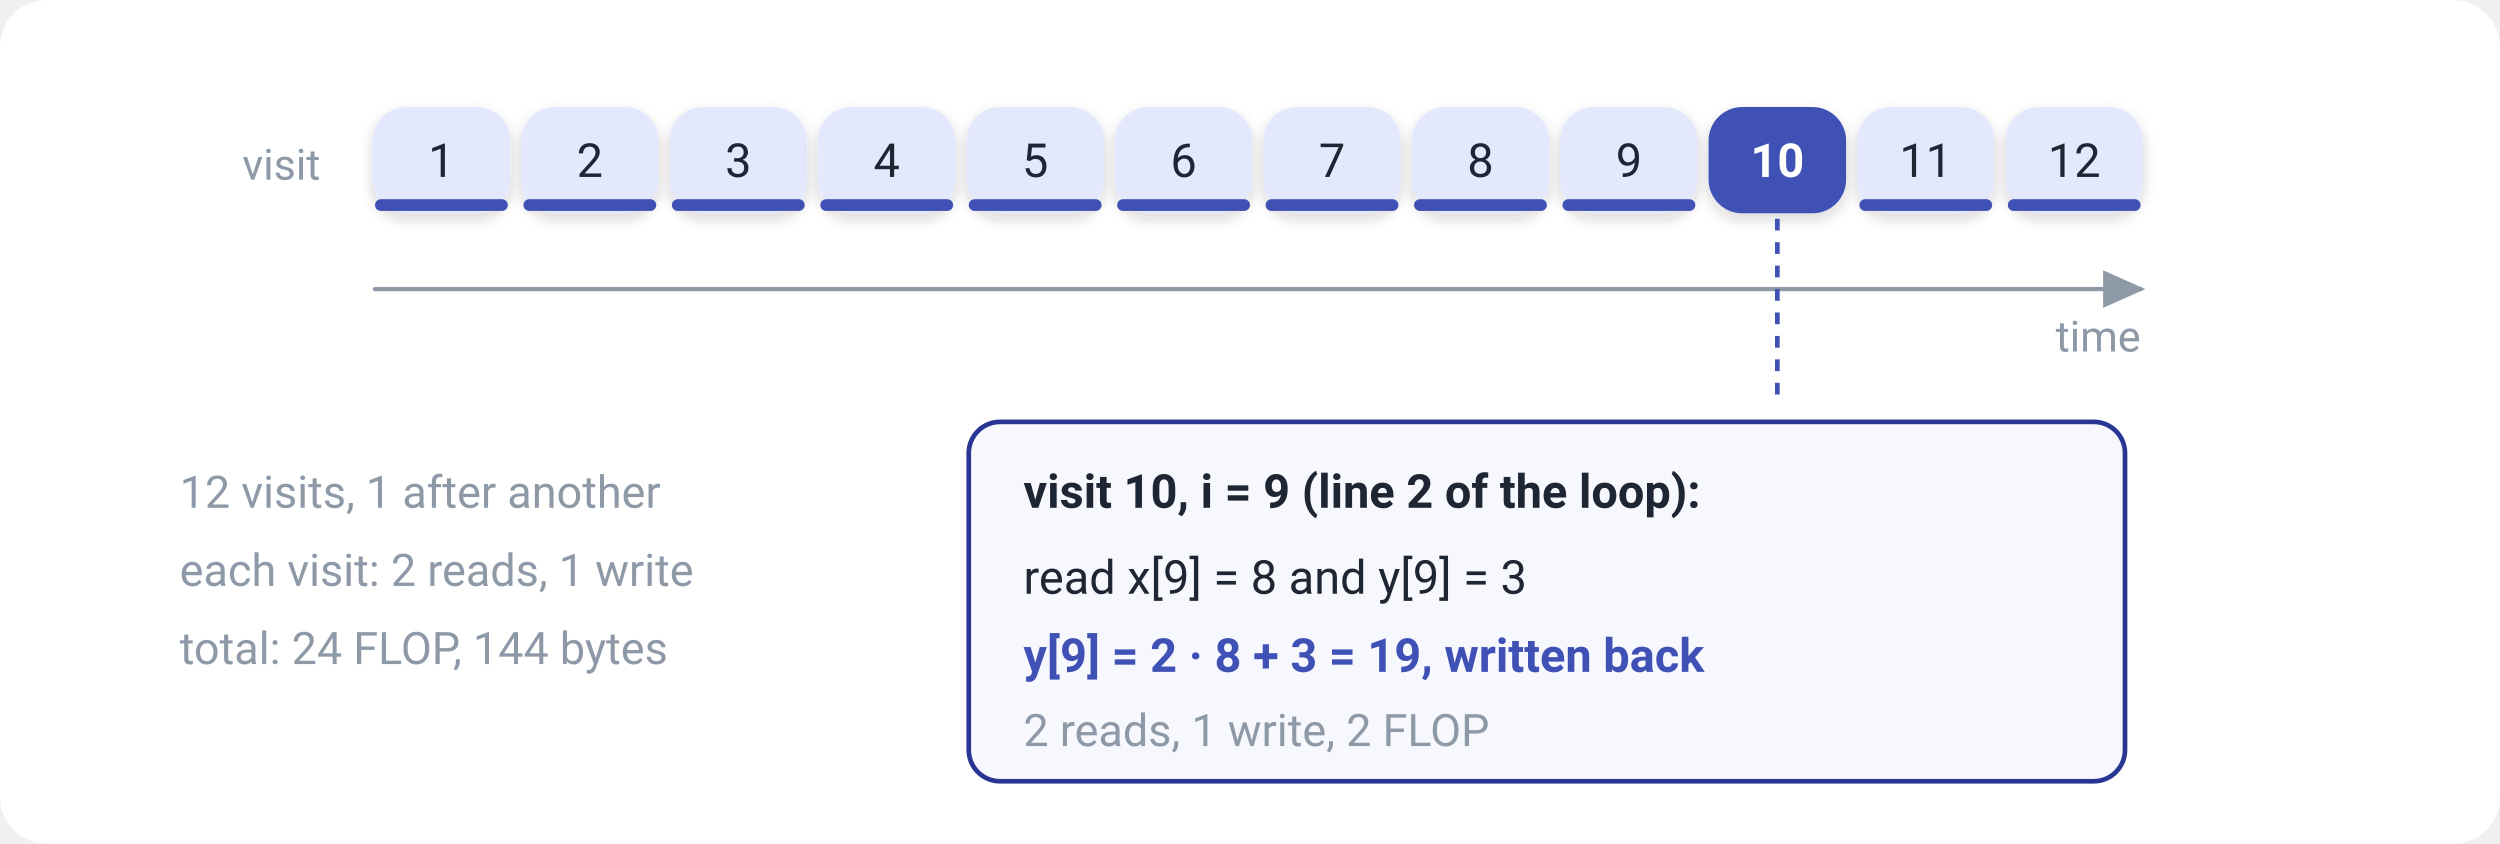
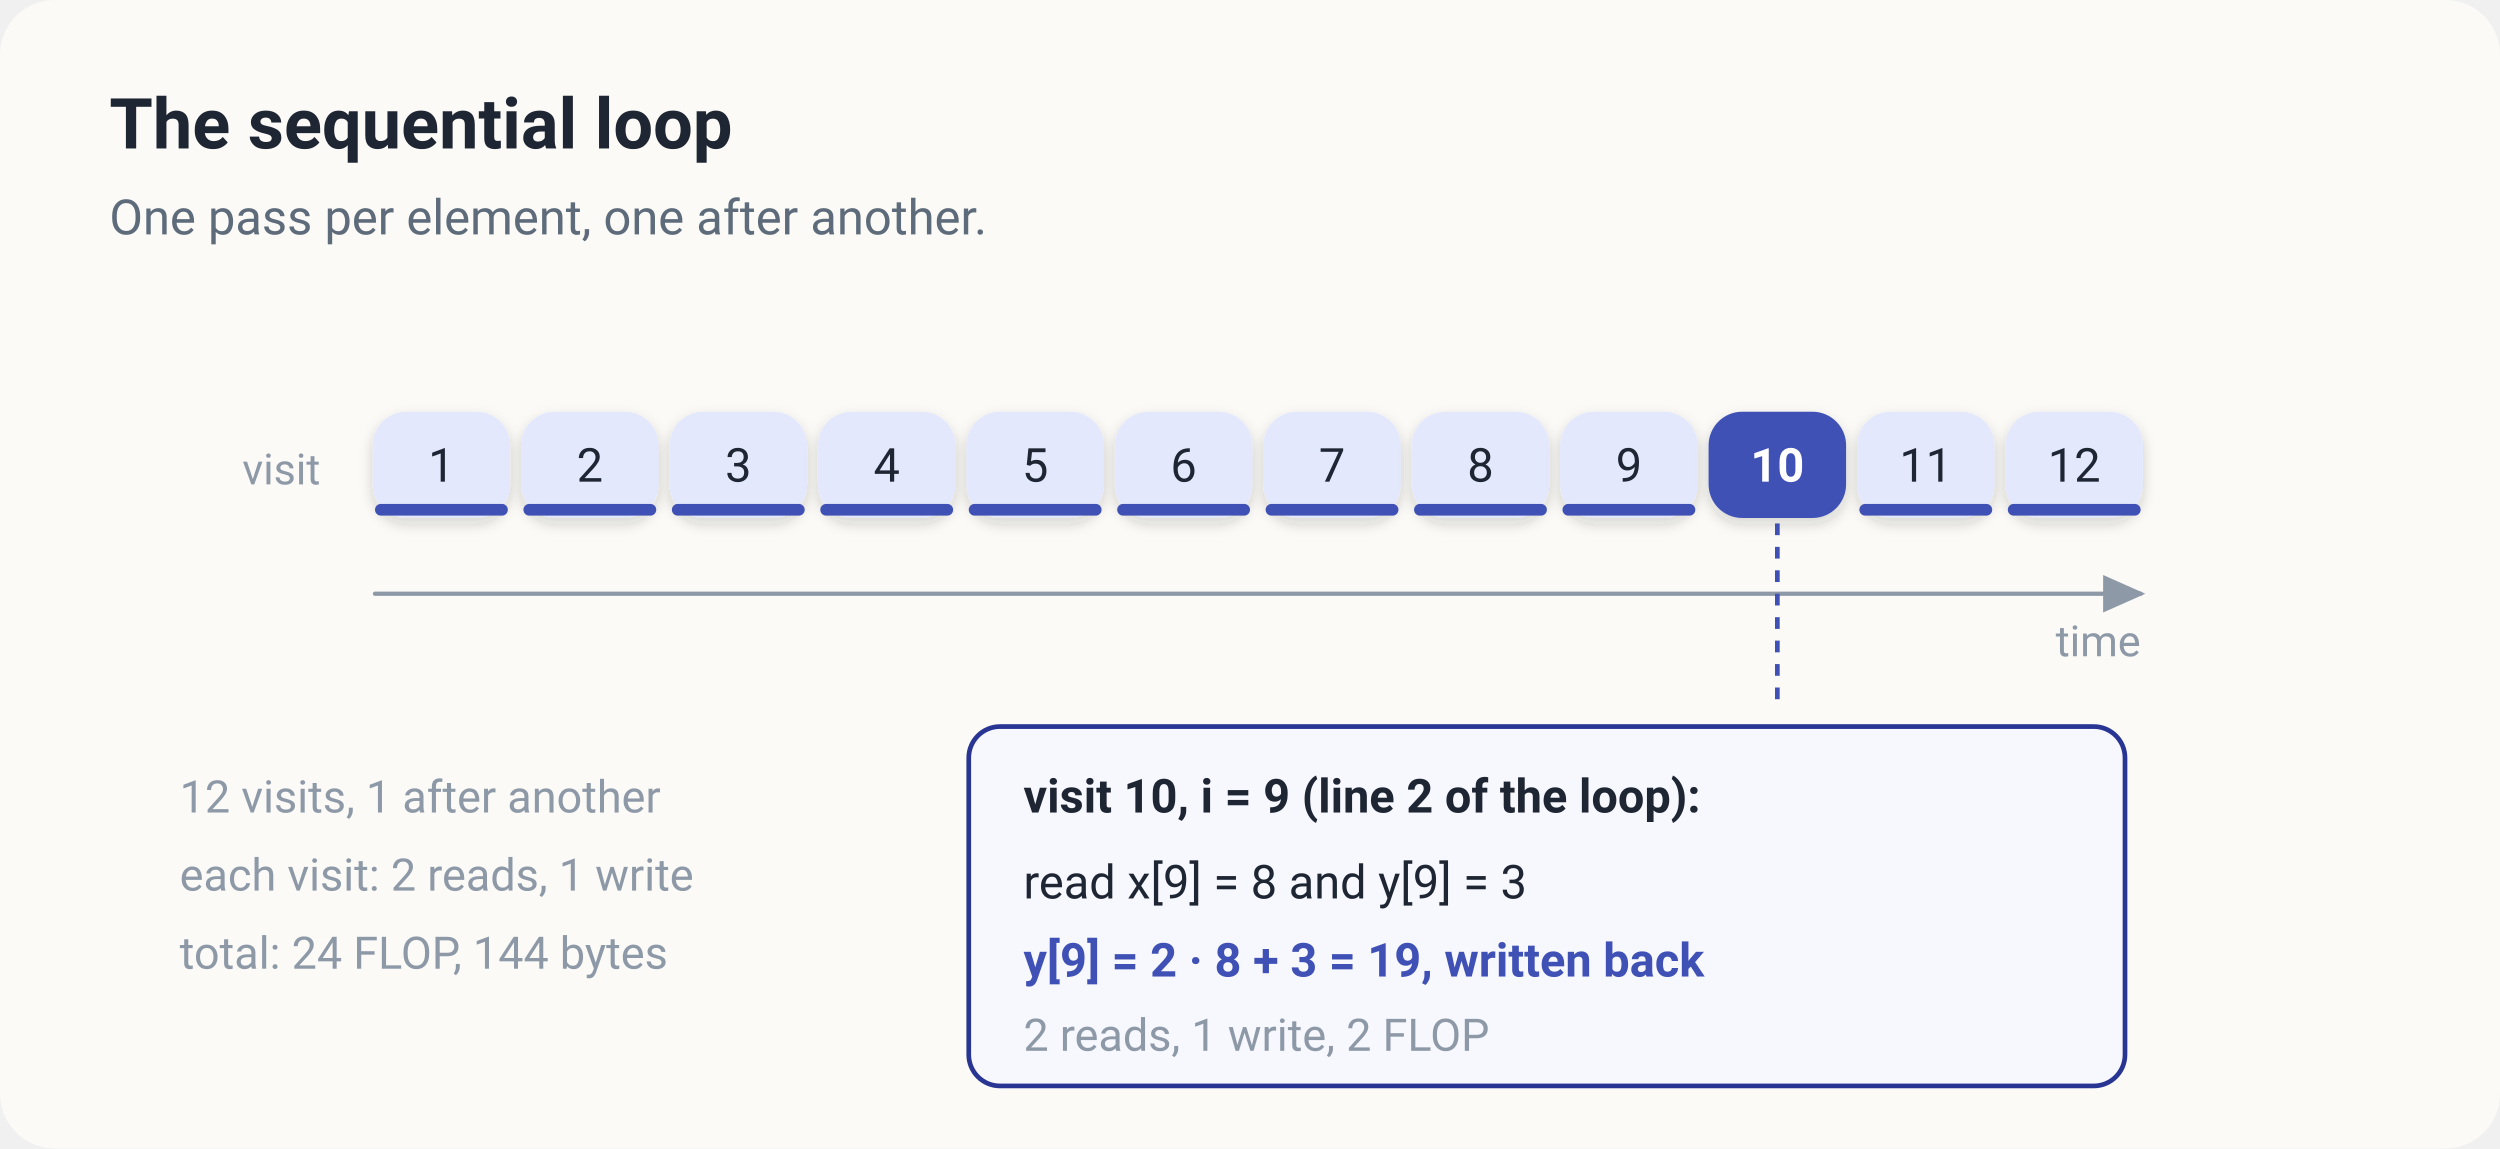
- <svg xmlns="http://www.w3.org/2000/svg" viewBox="0 0 640 216" width="640" height="216" role="img" aria-label="The sequential loop visits the 12 elements in order, 1 to 12 along a time axis. Visit 10 handles element 9: it reads x[9] = 8 and y[9] = 3 and writes y[9] = 19, with 2 reads, 1 write and 2 floating-point operations. In total 12 visits make 24 FLOP and move 144 bytes.">
+ <svg xmlns="http://www.w3.org/2000/svg" viewBox="0 0 640 294" width="640" height="294" role="img" aria-label="The sequential loop visits the 12 elements in order, 1 to 12 along a time axis. Visit 10 handles element 9: it reads x[9] = 8 and y[9] = 3 and writes y[9] = 19, with 2 reads, 1 write and 2 floating-point operations. In total 12 visits make 24 FLOP and move 144 bytes.">
  <style>
    text { font-family: Roboto, Inter, "Segoe UI", "Helvetica Neue", Arial, sans-serif; }
    .mono { font-family: "JetBrains Mono", "SF Mono", Menlo, Consolas, monospace; }
  </style>
  <defs>
    <marker id="m-hi" viewBox="0 0 10 10" refX="8.5" refY="5" markerUnits="userSpaceOnUse" markerWidth="12" markerHeight="12" orient="auto">
      <path d="M0.5,1 L9.5,5 L0.5,9 Z" fill="#3F51B5" />
    </marker>
    <marker id="m-grey" viewBox="0 0 10 10" refX="8.5" refY="5" markerUnits="userSpaceOnUse" markerWidth="12" markerHeight="12" orient="auto">
      <path d="M0.5,1 L9.5,5 L0.5,9 Z" fill="#8E99A8" />
    </marker>
    <marker id="m-red" viewBox="0 0 10 10" refX="8.5" refY="5" markerUnits="userSpaceOnUse" markerWidth="12" markerHeight="12" orient="auto">
      <path d="M0.5,1 L9.5,5 L0.5,9 Z" fill="#C2412D" />
    </marker>
    <marker id="m-ink" viewBox="0 0 10 10" refX="8.5" refY="5" markerUnits="userSpaceOnUse" markerWidth="12" markerHeight="12" orient="auto">
      <path d="M0.5,1 L9.5,5 L0.5,9 Z" fill="#1F2633" />
    </marker>
    <marker id="m-green" viewBox="0 0 10 10" refX="8.5" refY="5" markerUnits="userSpaceOnUse" markerWidth="12" markerHeight="12" orient="auto">
      <path d="M0.5,1 L9.5,5 L0.5,9 Z" fill="#2E8B57" />
    </marker>
    <marker id="m-blue" viewBox="0 0 10 10" refX="8.5" refY="5" markerUnits="userSpaceOnUse" markerWidth="12" markerHeight="12" orient="auto">
      <path d="M0.5,1 L9.5,5 L0.5,9 Z" fill="#3F51B5" />
    </marker>
    <marker id="m-mint" viewBox="0 0 10 10" refX="8.5" refY="5" markerUnits="userSpaceOnUse" markerWidth="12" markerHeight="12" orient="auto">
      <path d="M0.5,1 L9.5,5 L0.5,9 Z" fill="#00897B" />
    </marker>
    <marker id="m-peach" viewBox="0 0 10 10" refX="8.5" refY="5" markerUnits="userSpaceOnUse" markerWidth="12" markerHeight="12" orient="auto">
      <path d="M0.5,1 L9.5,5 L0.5,9 Z" fill="#E65100" />
    </marker>
    <marker id="m-pink" viewBox="0 0 10 10" refX="8.5" refY="5" markerUnits="userSpaceOnUse" markerWidth="12" markerHeight="12" orient="auto">
      <path d="M0.5,1 L9.5,5 L0.5,9 Z" fill="#C2185B" />
    </marker>
    <filter id="elev" x="-20%" y="-20%" width="140%" height="160%">
      <feDropShadow dx="0" dy="1.5" stdDeviation="1.6" flood-color="#1F2633" flood-opacity="0.18" />
    </filter>
  </defs>
-   <rect width="640" height="216" rx="12" fill="#FFFFFF" />
-   <text x="82.0" y="46.0" font-size="11" fill="#8E99A8" text-anchor="end" font-weight="400" xml:space="preserve">visit</text>
-   <rect x="96.0" y="28.0" width="34.0" height="26.0" rx="8" fill="#E3E8FD" stroke="#E3E8FD" stroke-width="1.2" filter="url(#elev)" />
-   <rect x="96.0" y="51.0" width="34.0" height="3" rx="1.5" fill="#3F51B5" />
-   <text x="113.0" y="45.3" font-size="12" fill="#1F2633" text-anchor="middle" font-weight="400" xml:space="preserve">1</text>
-   <rect x="134.0" y="28.0" width="34.0" height="26.0" rx="8" fill="#E3E8FD" stroke="#E3E8FD" stroke-width="1.2" filter="url(#elev)" />
-   <rect x="134.0" y="51.0" width="34.0" height="3" rx="1.5" fill="#3F51B5" />
-   <text x="151.0" y="45.3" font-size="12" fill="#1F2633" text-anchor="middle" font-weight="400" xml:space="preserve">2</text>
-   <rect x="172.0" y="28.0" width="34.0" height="26.0" rx="8" fill="#E3E8FD" stroke="#E3E8FD" stroke-width="1.2" filter="url(#elev)" />
-   <rect x="172.0" y="51.0" width="34.0" height="3" rx="1.5" fill="#3F51B5" />
-   <text x="189.0" y="45.3" font-size="12" fill="#1F2633" text-anchor="middle" font-weight="400" xml:space="preserve">3</text>
-   <rect x="210.0" y="28.0" width="34.0" height="26.0" rx="8" fill="#E3E8FD" stroke="#E3E8FD" stroke-width="1.2" filter="url(#elev)" />
-   <rect x="210.0" y="51.0" width="34.0" height="3" rx="1.5" fill="#3F51B5" />
-   <text x="227.0" y="45.3" font-size="12" fill="#1F2633" text-anchor="middle" font-weight="400" xml:space="preserve">4</text>
-   <rect x="248.0" y="28.0" width="34.0" height="26.0" rx="8" fill="#E3E8FD" stroke="#E3E8FD" stroke-width="1.2" filter="url(#elev)" />
-   <rect x="248.0" y="51.0" width="34.0" height="3" rx="1.5" fill="#3F51B5" />
-   <text x="265.0" y="45.3" font-size="12" fill="#1F2633" text-anchor="middle" font-weight="400" xml:space="preserve">5</text>
-   <rect x="286.0" y="28.0" width="34.0" height="26.0" rx="8" fill="#E3E8FD" stroke="#E3E8FD" stroke-width="1.2" filter="url(#elev)" />
-   <rect x="286.0" y="51.0" width="34.0" height="3" rx="1.5" fill="#3F51B5" />
-   <text x="303.0" y="45.3" font-size="12" fill="#1F2633" text-anchor="middle" font-weight="400" xml:space="preserve">6</text>
-   <rect x="324.0" y="28.0" width="34.0" height="26.0" rx="8" fill="#E3E8FD" stroke="#E3E8FD" stroke-width="1.2" filter="url(#elev)" />
-   <rect x="324.0" y="51.0" width="34.0" height="3" rx="1.5" fill="#3F51B5" />
-   <text x="341.0" y="45.3" font-size="12" fill="#1F2633" text-anchor="middle" font-weight="400" xml:space="preserve">7</text>
-   <rect x="362.0" y="28.0" width="34.0" height="26.0" rx="8" fill="#E3E8FD" stroke="#E3E8FD" stroke-width="1.2" filter="url(#elev)" />
-   <rect x="362.0" y="51.0" width="34.0" height="3" rx="1.5" fill="#3F51B5" />
-   <text x="379.0" y="45.3" font-size="12" fill="#1F2633" text-anchor="middle" font-weight="400" xml:space="preserve">8</text>
-   <rect x="400.0" y="28.0" width="34.0" height="26.0" rx="8" fill="#E3E8FD" stroke="#E3E8FD" stroke-width="1.2" filter="url(#elev)" />
-   <rect x="400.0" y="51.0" width="34.0" height="3" rx="1.5" fill="#3F51B5" />
-   <text x="417.0" y="45.3" font-size="12" fill="#1F2633" text-anchor="middle" font-weight="400" xml:space="preserve">9</text>
-   <rect x="438.0" y="28.0" width="34.0" height="26.0" rx="8" fill="#3F51B5" stroke="#3F51B5" stroke-width="1.2" filter="url(#elev)" />
-   <text x="455.0" y="45.3" font-size="12" fill="#FFFFFF" text-anchor="middle" font-weight="700" xml:space="preserve">10</text>
-   <rect x="476.0" y="28.0" width="34.0" height="26.0" rx="8" fill="#E3E8FD" stroke="#E3E8FD" stroke-width="1.2" filter="url(#elev)" />
-   <rect x="476.0" y="51.0" width="34.0" height="3" rx="1.5" fill="#3F51B5" />
-   <text x="493.0" y="45.3" font-size="12" fill="#1F2633" text-anchor="middle" font-weight="400" xml:space="preserve">11</text>
-   <rect x="514.0" y="28.0" width="34.0" height="26.0" rx="8" fill="#E3E8FD" stroke="#E3E8FD" stroke-width="1.2" filter="url(#elev)" />
-   <rect x="514.0" y="51.0" width="34.0" height="3" rx="1.5" fill="#3F51B5" />
-   <text x="531.0" y="45.3" font-size="12" fill="#1F2633" text-anchor="middle" font-weight="400" xml:space="preserve">12</text>
-   <line x1="96.0" y1="74.0" x2="548.0" y2="74.0" stroke="#8E99A8" stroke-width="1.1" stroke-linecap="round" marker-end="url(#m-grey)" />
-   <text x="548.0" y="90.0" font-size="11" fill="#8E99A8" text-anchor="end" font-weight="400" xml:space="preserve">time</text>
-   <line x1="455.0" y1="56.0" x2="455.0" y2="104.0" stroke="#3F51B5" stroke-width="1.2" stroke-dasharray="3 3" />
-   <rect x="248.0" y="108.0" width="296.0" height="92.0" rx="8" fill="#F7F7FE" stroke="#283593" stroke-width="1.2" />
-   <text x="262.0" y="130.0" font-size="12" fill="#1F2633" text-anchor="start" font-weight="600" xml:space="preserve">visit 10, i = 9 (line 2 of the loop):</text>
-   <text x="262.0" y="152.0" font-size="12" fill="#1F2633" text-anchor="start" font-weight="400" xml:space="preserve">read x[9] = 8 and y[9] = 3</text>
-   <text x="262.0" y="172.0" font-size="12" fill="#3F51B5" text-anchor="start" font-weight="600" xml:space="preserve">y[9] = 2 · 8 + 3 = 19, written back</text>
-   <text x="262.0" y="191.0" font-size="11.5" fill="#8E99A8" text-anchor="start" font-weight="400" xml:space="preserve">2 reads, 1 write, 2 FLOP</text>
-   <text x="46.0" y="130.0" font-size="11.5" fill="#8E99A8" text-anchor="start" font-weight="400" xml:space="preserve">12 visits, 1 after another</text>
-   <text x="46.0" y="150.0" font-size="11.5" fill="#8E99A8" text-anchor="start" font-weight="400" xml:space="preserve">each visit: 2 reads, 1 write</text>
-   <text x="46.0" y="170.0" font-size="11.5" fill="#8E99A8" text-anchor="start" font-weight="400" xml:space="preserve">total: 24 FLOP, 144 bytes</text>
+   <rect width="640" height="294" rx="14" fill="#FBFAF6" />
+   <text x="28.0" y="38.0" font-size="18" fill="#1F2633" text-anchor="start" font-weight="700" xml:space="preserve">The sequential loop</text>
+   <text x="28.0" y="60.0" font-size="12.5" fill="#5D6B7A" text-anchor="start" font-weight="400" xml:space="preserve">One pass per element, one after another.</text>
+   <g transform="translate(0,78)">
+     <text x="82.0" y="46.0" font-size="11" fill="#8E99A8" text-anchor="end" font-weight="400" xml:space="preserve">visit</text>
+     <rect x="96.0" y="28.0" width="34.0" height="26.0" rx="8" fill="#E3E8FD" stroke="#E3E8FD" stroke-width="1.2" filter="url(#elev)" />
+     <rect x="96.0" y="51.0" width="34.0" height="3" rx="1.5" fill="#3F51B5" />
+     <text x="113.0" y="45.3" font-size="12" fill="#1F2633" text-anchor="middle" font-weight="400" xml:space="preserve">1</text>
+     <rect x="134.0" y="28.0" width="34.0" height="26.0" rx="8" fill="#E3E8FD" stroke="#E3E8FD" stroke-width="1.2" filter="url(#elev)" />
+     <rect x="134.0" y="51.0" width="34.0" height="3" rx="1.5" fill="#3F51B5" />
+     <text x="151.0" y="45.3" font-size="12" fill="#1F2633" text-anchor="middle" font-weight="400" xml:space="preserve">2</text>
+     <rect x="172.0" y="28.0" width="34.0" height="26.0" rx="8" fill="#E3E8FD" stroke="#E3E8FD" stroke-width="1.2" filter="url(#elev)" />
+     <rect x="172.0" y="51.0" width="34.0" height="3" rx="1.5" fill="#3F51B5" />
+     <text x="189.0" y="45.3" font-size="12" fill="#1F2633" text-anchor="middle" font-weight="400" xml:space="preserve">3</text>
+     <rect x="210.0" y="28.0" width="34.0" height="26.0" rx="8" fill="#E3E8FD" stroke="#E3E8FD" stroke-width="1.2" filter="url(#elev)" />
+     <rect x="210.0" y="51.0" width="34.0" height="3" rx="1.5" fill="#3F51B5" />
+     <text x="227.0" y="45.3" font-size="12" fill="#1F2633" text-anchor="middle" font-weight="400" xml:space="preserve">4</text>
+     <rect x="248.0" y="28.0" width="34.0" height="26.0" rx="8" fill="#E3E8FD" stroke="#E3E8FD" stroke-width="1.2" filter="url(#elev)" />
+     <rect x="248.0" y="51.0" width="34.0" height="3" rx="1.5" fill="#3F51B5" />
+     <text x="265.0" y="45.3" font-size="12" fill="#1F2633" text-anchor="middle" font-weight="400" xml:space="preserve">5</text>
+     <rect x="286.0" y="28.0" width="34.0" height="26.0" rx="8" fill="#E3E8FD" stroke="#E3E8FD" stroke-width="1.2" filter="url(#elev)" />
+     <rect x="286.0" y="51.0" width="34.0" height="3" rx="1.5" fill="#3F51B5" />
+     <text x="303.0" y="45.3" font-size="12" fill="#1F2633" text-anchor="middle" font-weight="400" xml:space="preserve">6</text>
+     <rect x="324.0" y="28.0" width="34.0" height="26.0" rx="8" fill="#E3E8FD" stroke="#E3E8FD" stroke-width="1.2" filter="url(#elev)" />
+     <rect x="324.0" y="51.0" width="34.0" height="3" rx="1.5" fill="#3F51B5" />
+     <text x="341.0" y="45.3" font-size="12" fill="#1F2633" text-anchor="middle" font-weight="400" xml:space="preserve">7</text>
+     <rect x="362.0" y="28.0" width="34.0" height="26.0" rx="8" fill="#E3E8FD" stroke="#E3E8FD" stroke-width="1.2" filter="url(#elev)" />
+     <rect x="362.0" y="51.0" width="34.0" height="3" rx="1.5" fill="#3F51B5" />
+     <text x="379.0" y="45.3" font-size="12" fill="#1F2633" text-anchor="middle" font-weight="400" xml:space="preserve">8</text>
+     <rect x="400.0" y="28.0" width="34.0" height="26.0" rx="8" fill="#E3E8FD" stroke="#E3E8FD" stroke-width="1.2" filter="url(#elev)" />
+     <rect x="400.0" y="51.0" width="34.0" height="3" rx="1.5" fill="#3F51B5" />
+     <text x="417.0" y="45.3" font-size="12" fill="#1F2633" text-anchor="middle" font-weight="400" xml:space="preserve">9</text>
+     <rect x="438.0" y="28.0" width="34.0" height="26.0" rx="8" fill="#3F51B5" stroke="#3F51B5" stroke-width="1.2" filter="url(#elev)" />
+     <text x="455.0" y="45.3" font-size="12" fill="#FFFFFF" text-anchor="middle" font-weight="700" xml:space="preserve">10</text>
+     <rect x="476.0" y="28.0" width="34.0" height="26.0" rx="8" fill="#E3E8FD" stroke="#E3E8FD" stroke-width="1.2" filter="url(#elev)" />
+     <rect x="476.0" y="51.0" width="34.0" height="3" rx="1.5" fill="#3F51B5" />
+     <text x="493.0" y="45.3" font-size="12" fill="#1F2633" text-anchor="middle" font-weight="400" xml:space="preserve">11</text>
+     <rect x="514.0" y="28.0" width="34.0" height="26.0" rx="8" fill="#E3E8FD" stroke="#E3E8FD" stroke-width="1.2" filter="url(#elev)" />
+     <rect x="514.0" y="51.0" width="34.0" height="3" rx="1.5" fill="#3F51B5" />
+     <text x="531.0" y="45.3" font-size="12" fill="#1F2633" text-anchor="middle" font-weight="400" xml:space="preserve">12</text>
+     <line x1="96.0" y1="74.0" x2="548.0" y2="74.0" stroke="#8E99A8" stroke-width="1.1" stroke-linecap="round" marker-end="url(#m-grey)" />
+     <text x="548.0" y="90.0" font-size="11" fill="#8E99A8" text-anchor="end" font-weight="400" xml:space="preserve">time</text>
+     <line x1="455.0" y1="56.0" x2="455.0" y2="104.0" stroke="#3F51B5" stroke-width="1.2" stroke-dasharray="3 3" />
+     <rect x="248.0" y="108.0" width="296.0" height="92.0" rx="8" fill="#F7F7FE" stroke="#283593" stroke-width="1.2" />
+     <text x="262.0" y="130.0" font-size="12" fill="#1F2633" text-anchor="start" font-weight="600" xml:space="preserve">visit 10, i = 9 (line 2 of the loop):</text>
+     <text x="262.0" y="152.0" font-size="12" fill="#1F2633" text-anchor="start" font-weight="400" xml:space="preserve">read x[9] = 8 and y[9] = 3</text>
+     <text x="262.0" y="172.0" font-size="12" fill="#3F51B5" text-anchor="start" font-weight="600" xml:space="preserve">y[9] = 2 · 8 + 3 = 19, written back</text>
+     <text x="262.0" y="191.0" font-size="11.5" fill="#8E99A8" text-anchor="start" font-weight="400" xml:space="preserve">2 reads, 1 write, 2 FLOP</text>
+     <text x="46.0" y="130.0" font-size="11.5" fill="#8E99A8" text-anchor="start" font-weight="400" xml:space="preserve">12 visits, 1 after another</text>
+     <text x="46.0" y="150.0" font-size="11.5" fill="#8E99A8" text-anchor="start" font-weight="400" xml:space="preserve">each visit: 2 reads, 1 write</text>
+     <text x="46.0" y="170.0" font-size="11.5" fill="#8E99A8" text-anchor="start" font-weight="400" xml:space="preserve">total: 24 FLOP, 144 bytes</text>
+   </g>
</svg>
